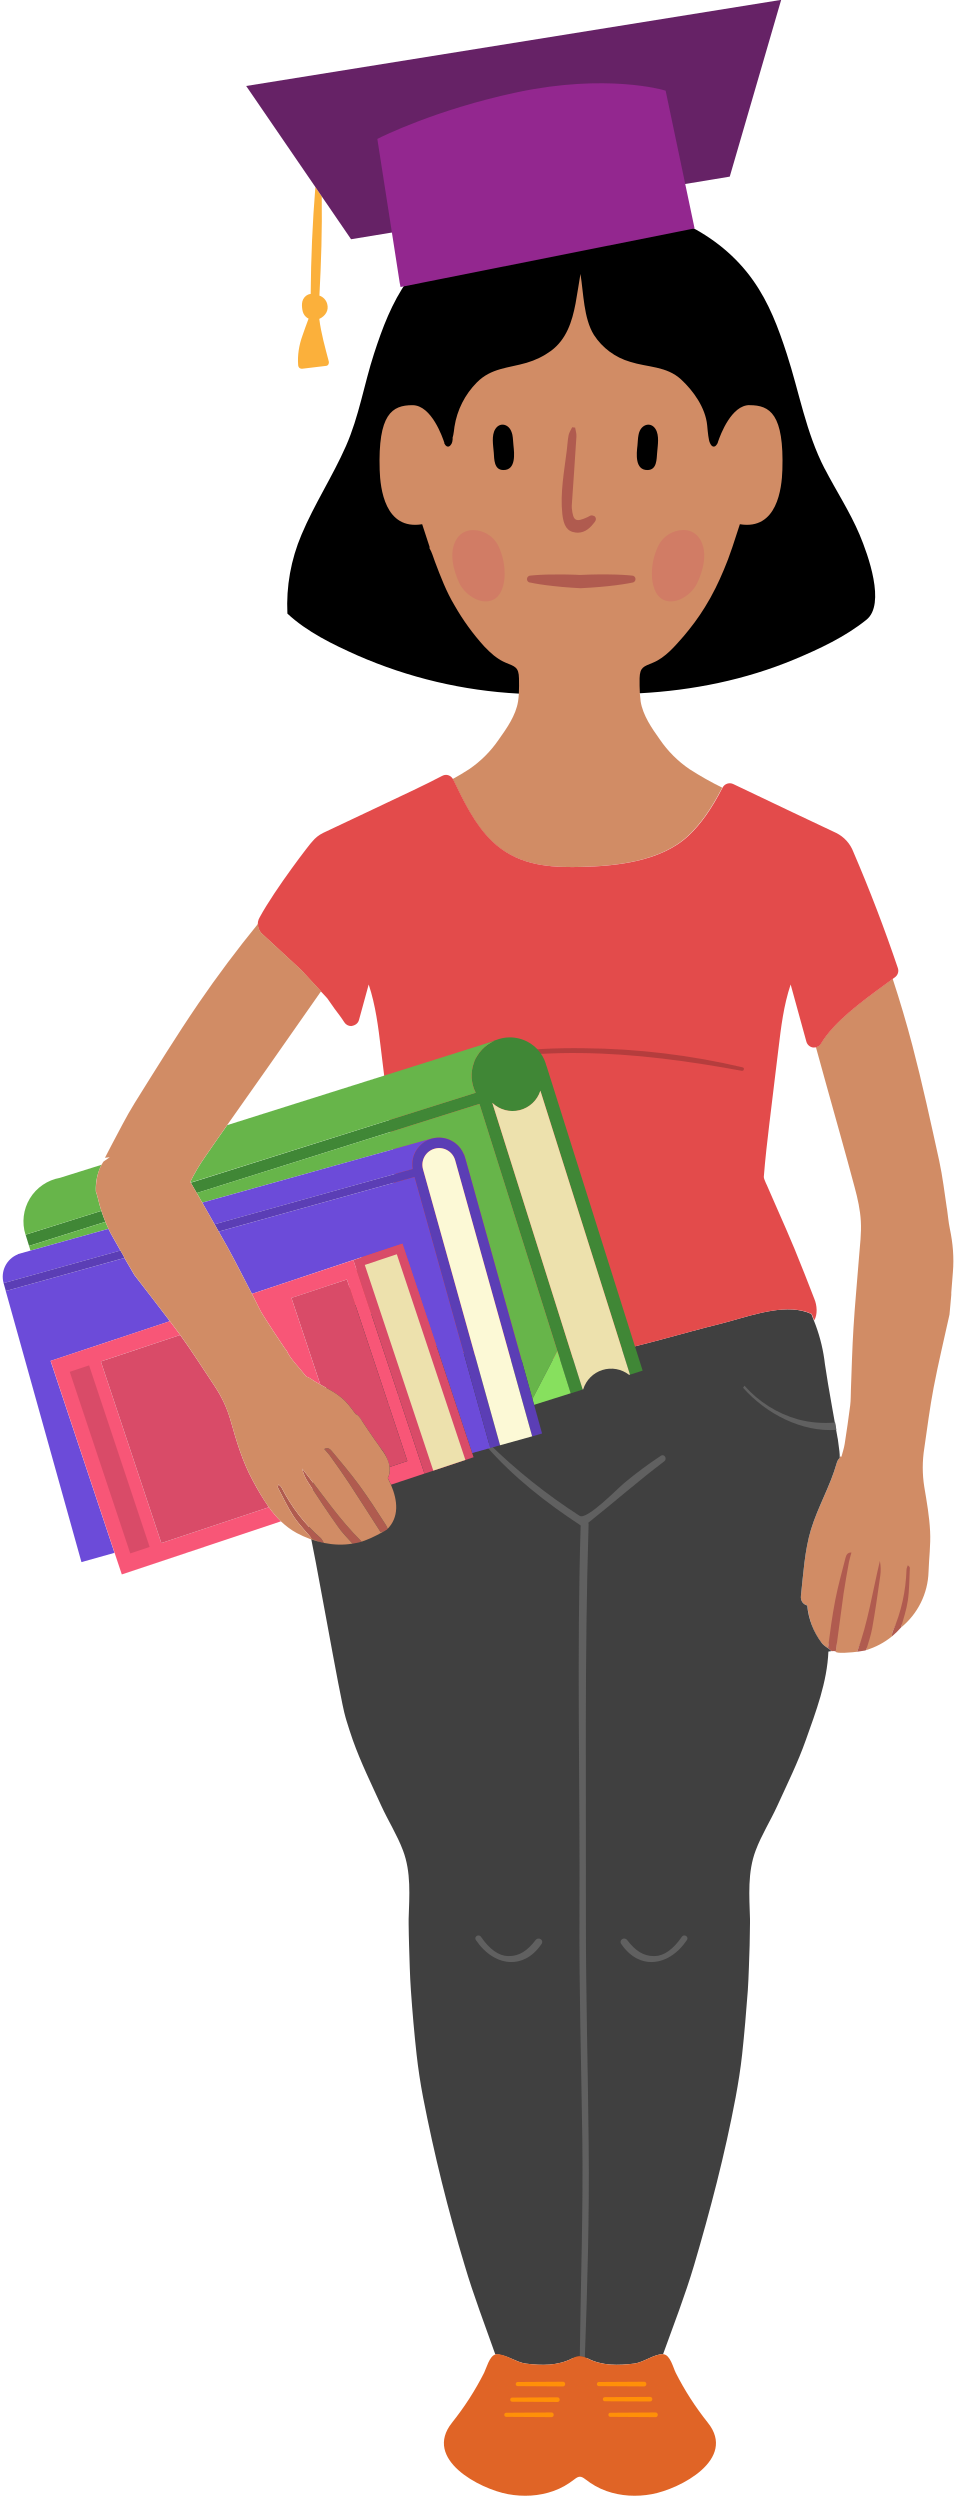
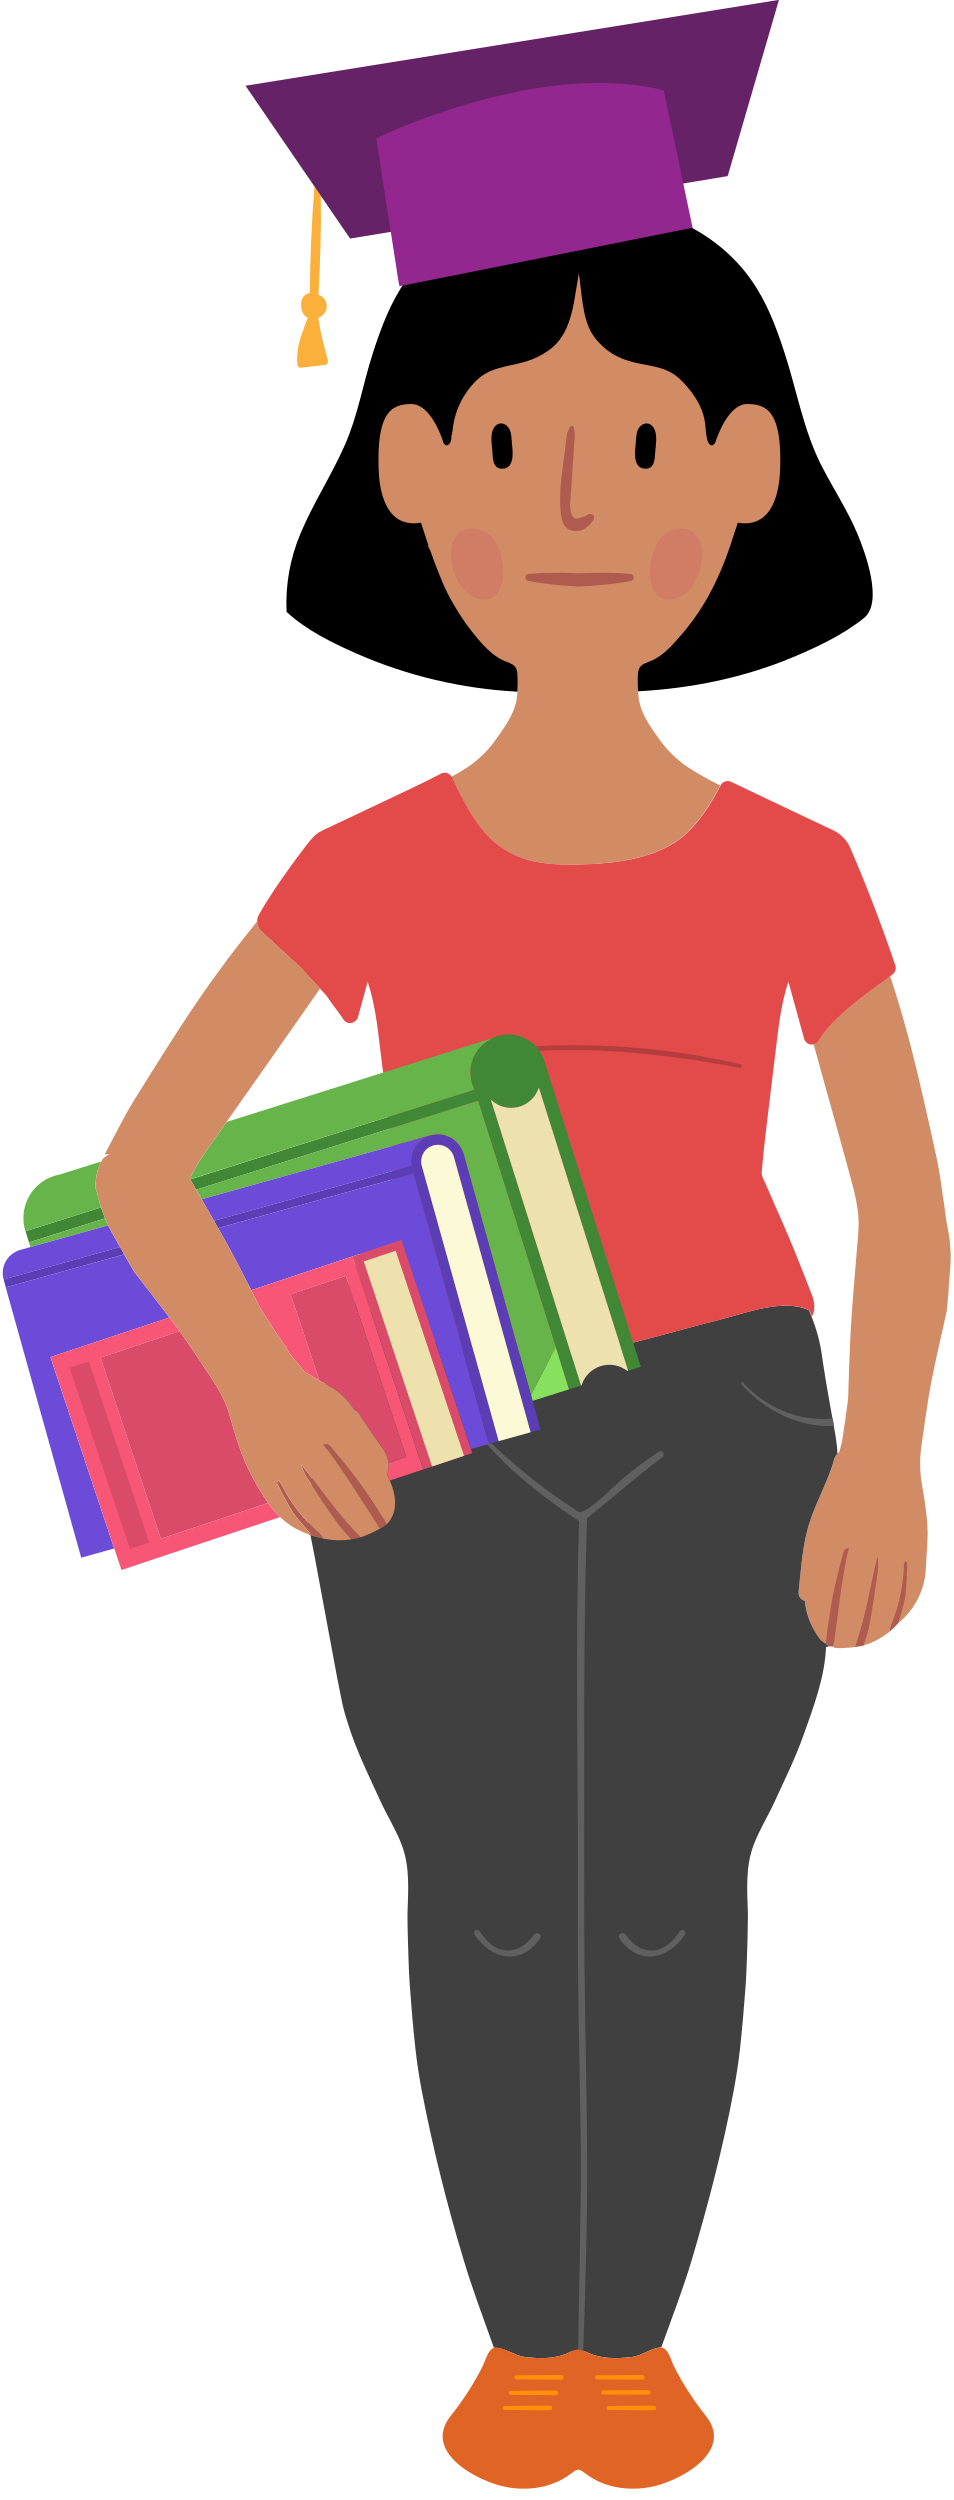
- <svg xmlns="http://www.w3.org/2000/svg" width="135" height="353" viewBox="0 0 135 353">
+ <svg xmlns="http://www.w3.org/2000/svg" width="135" height="354" viewBox="0 0 135 354">
  <g fill="none" fill-rule="evenodd">
    <path d="M133.7 170.64c-.34-2.25-.6-4.5-1.08-6.72-1.2-5.46-2.38-10.92-3.8-16.33-.83-3.16-1.76-6.29-2.78-9.4-.39.3-.77.58-1.18.87-3.2 2.34-7.18 5.25-8.97 8.3-.16.25-.4.44-.68.51l1.44 5.21c1.35 4.87 2.74 9.73 4.04 14.62.42 1.55.77 3.15.86 4.73.1 1.7-.13 3.42-.26 5.12-.25 3.32-.58 6.64-.78 9.96-.18 2.89-.25 5.78-.36 8.67-.03.75-.01 1.5-.1 2.24-.23 1.83-.5 3.65-.78 5.46-.1.62-.3 1.21-.46 1.81l-.18-.05-.06.22c-.19.17-.34.4-.42.7-.9 3.26-2.65 6.17-3.64 9.41-.9 3-1.08 6.27-1.42 9.36-.08.76.34 1.2.89 1.37.25 2.04.91 3.92 2.08 5.33.24.3.56.5.85.7.3-2.34 1.47-2.24 1.1.48 0 .3 2.14.15 3.42-.03l-.4.05c1.53-4.14 1.58-1.27 1.28-.24a10.65 10.65 0 0 0 3.62-1.92c.02-.24.03-.5.12-.7 1.22-2.78 1.51-1.8 1.17-.56a10.55 10.55 0 0 0 3.89-7.87c.06-1.9.32-3.81.22-5.72-.1-2.09-.47-4.18-.82-6.26a17.4 17.4 0 0 1 0-5.47c.42-2.86.78-5.74 1.32-8.57.66-3.46 1.49-6.88 2.24-10.31l.25-2.76v-.32l.23-2.92c.17-2.04 0-4.07-.43-6.1-.2-.94-.27-1.92-.41-2.87z" fill="#D18C65" />
    <path d="M116.45 66.2c-2.67-5.17-3.58-10.78-5.36-16.24-1.2-3.69-2.5-7.18-4.74-10.35-4.85-6.9-13.12-10.46-21.37-11.08.57-.52 1.22-1 1.97-1.41 2.12-1.18 7.13-2.26 8.88-.15.18.2.58-.02.47-.28-1.35-3.22-6.8-2.32-9.4-1.48a9.97 9.97 0 0 0-4.29 2.89 6.96 6.96 0 0 1 4-4.59c.3-.13.09-.6-.22-.52-2.43.63-4.37 2.88-5.27 5.46-.54.02-1.07.04-1.6.08-3.8-1.67-9.22-1.09-12.04 1.3-.15.14.04.35.2.27a13.4 13.4 0 0 1 8.8-1.24C69.11 30 61.95 33.36 57.55 39.6c-2.23 3.17-3.54 6.66-4.74 10.35-1.4 4.31-2.12 8.86-3.96 13.03-1.88 4.27-4.46 8.2-6.27 12.5a25.37 25.37 0 0 0-2 11.16c2.79 2.6 6.43 4.36 9.88 5.9a65.34 65.34 0 0 0 22.8 5.4c.02-.36 17.06-.4 17.08-.05 7.47-.4 14.91-1.9 21.82-4.78 3.52-1.47 7.2-3.2 10.18-5.6 2.75-2.2.22-9.2-.96-12-1.39-3.28-3.32-6.21-4.93-9.33z" fill="#000" />
    <path d="M43.87 41.5c-.13.02-.26.05-.38.1-.39.17-.68.54-.79.94-.1.36-.07.86 0 1.23.06.36.21.7.48.95.11.12.25.2.39.27-.32.84-.63 1.73-.88 2.45-.47 1.3-.7 2.74-.59 4.12.03.35.27.54.62.5l3.34-.4c.29-.03.43-.36.37-.6-.53-2.02-1.09-3.98-1.35-6.05h.04c.83-.4 1.34-1.17 1.08-2.1a1.7 1.7 0 0 0-1.1-1.17c.25-4.66.4-9.36.33-14.01l-.9-1.32a206.4 206.4 0 0 0-.66 15.1" fill="#FBB03B" />
    <path d="M73.21 13.5c12.42-2.61 20.35-.3 20.35-.3l2.7 12.86 6.78-1.12L110.3-.02 34.76 12.14l9.77 14.27.9 1.32 4.14 6.05 6.26-1.03-2-12.84s7.83-3.97 19.38-6.4" fill="#626" />
    <path d="M97.38 31.88l.1-.02-1.22-5.8-2.7-12.86s-7.93-2.31-20.35.3c-11.55 2.44-19.38 6.4-19.38 6.4l2 12.85 1.1 7.09.02.1 40.43-8.06z" stroke="#93278F" fill="#93278F" />
    <path d="M105.84 57.2c-2.55 0-4.1 4.12-4.46 5.19v.02l-.08.23h-.02c-.1.19-.25.4-.46.42-.37.04-.57-.51-.57-.51-.2-.34-.31-1.54-.4-2.52-.24-2.45-1.94-4.85-3.7-6.47-2.04-1.87-4.7-1.68-7.17-2.47a9.12 9.12 0 0 1-5.12-3.8c-1.46-2.36-1.46-5.93-1.9-8.61-.24 1.38-.43 2.78-.69 4.16-.49 2.58-1.28 5.07-3.47 6.7a11.13 11.13 0 0 1-3.46 1.69c-2.57.75-4.99.73-7 2.76a11.38 11.38 0 0 0-3.17 6.27c-.03.17-.1 1.05-.28 1.62h.03s0 .25-.06.5l-.02.06a.7.7 0 0 1-.13.29c-.1.16-.23.31-.41.33-.38.04-.58-.51-.58-.51h.03c-.23-.72-1.8-5.34-4.51-5.34-2.88 0-4.88 1.25-4.63 9.16.08 2.58.73 8.52 6 7.65l1.06 3.24-.04.12c.36.59.56 1.35.78 1.92.81 2.14 1.6 4.23 2.78 6.2a32.76 32.76 0 0 0 4.2 5.79c.44.46.88.89 1.35 1.27l.15.11c.17.13.34.26.52.37l.25.16c.24.14.5.27.76.38 1.28.53 1.83.61 1.86 2.2l.01 1.06v.04c0 .72-.03 1.45-.14 2.17-.32 1.97-1.59 3.78-2.73 5.38a15.92 15.92 0 0 1-4.16 4.17c-.76.5-1.55.96-2.35 1.4 0 .03.03.04.04.06 1.43 2.98 3.05 6.37 5.46 8.7 3.36 3.22 7.44 3.67 11.35 3.67.41 0 .82 0 1.24-.02 4.6-.1 11.18-.68 15.14-4.38 1.76-1.65 3.25-3.75 4.84-6.81a46.41 46.41 0 0 1-4.63-2.62 15.89 15.89 0 0 1-4.17-4.17c-1.14-1.6-2.4-3.41-2.72-5.38a18.87 18.87 0 0 1-.15-2.21v-1.07c.04-1.58.6-1.66 1.87-2.19 1.78-.72 3.15-2.38 4.38-3.78l.72-.88a31.22 31.22 0 0 0 2.92-4.32l.12-.21.07-.13c.45-.81.86-1.64 1.24-2.48l.03-.07c.38-.83.73-1.68 1.06-2.53v-.02l.05-.1.64-1.8 1.06-3.24c5.27.87 5.92-5.07 6-7.65.25-7.91-1.75-9.16-4.63-9.16" fill="#D18C65" />
    <path d="M81.27 75.2c1.05.12 1.84-.42 2.46-1.19.26-.32.63-.67.25-1.1-.55-.28-.64-.07-1 .1-1.68.77-2.05.58-2.24-1.26-.02-.24 0-.48.02-.73.21-3.12.44-6.24.63-9.37.03-.42-.11-.85-.18-1.27l-.42-.05c-.17.36-.42.72-.5 1.1-.14.71-.17 1.44-.26 2.16-.37 3-.95 6-.63 9 .18 1.65.68 2.47 1.87 2.6" fill="#B05B4F" />
    <path d="M72.35 61.4c-.04-.18-.1-.37-.18-.55-.44-1-1.61-1.25-2.23-.27-.57.9-.3 2.3-.22 3.32.07.94.02 2.45 1.34 2.47 1.81.03 1.57-2.31 1.44-3.48-.06-.49-.05-1-.15-1.48M91.44 66.37c1.32-.02 1.27-1.53 1.35-2.47.08-1.01.34-2.41-.23-3.32-.62-.98-1.78-.72-2.23.27-.08.18-.14.37-.17.56-.1.48-.1 1-.15 1.48-.14 1.17-.38 3.51 1.43 3.48" fill="#000" />
    <path d="M66.9 74.85c-.93-.02-1.81.33-2.38 1.19-1.21 1.84-.53 4.5.36 6.34.7 1.43 2.56 2.83 4.22 2.49 1.5-.31 2-1.87 2.13-3.2a9.02 9.02 0 0 0-.95-4.76 4 4 0 0 0-3.39-2.06M92.07 81.67c.13 1.33.64 2.89 2.13 3.2 1.67.34 3.53-1.06 4.22-2.49.9-1.83 1.58-4.5.36-6.34a2.65 2.65 0 0 0-2.37-1.2 4 4 0 0 0-3.38 2.07 9.02 9.02 0 0 0-.96 4.76" fill="#D17C65" />
    <path d="M74.87 82.26h.02s.89.2 2.23.37c.67.09 1.45.17 2.29.25l1.29.1.66.04.34.02.16.01H82.1c1.8-.09 3.58-.24 4.92-.42 1.34-.17 2.23-.36 2.23-.36h.01a.5.5 0 0 0-.05-1s-.9-.1-2.24-.14a63.41 63.41 0 0 0-4.93.05h-.27l-.34-.02-.66-.02-1.3-.03c-.84 0-1.62 0-2.3.02-1.34.04-2.24.14-2.24.14a.5.5 0 0 0-.05 1M119.86 220.62c.08-.43.22-.86.36-1.4-.54-.04-.73.35-.83.73-.5 1.99-1.06 3.96-1.45 5.97-.43 2.22-.73 4.47-1.02 6.71v.1c.17.12.35.25.5.41h-.04c.27-.02.57-.02.63.07.37-2.72.72-5.45 1.1-8.18.22-1.47.49-2.94.75-4.4M117.13 233.17h.01zM123.16 229.88c.44-2.44.78-4.9 1.13-7.35.1-.69.09-1.4-.05-2.13-1.03 4.3-1.68 8.7-3.21 12.83a14.82 14.82 0 0 0 1.08-.17l.04-.01a.9.9 0 0 0 .16-.06c.3-1.03.66-2.05.85-3.1M128.47 221.4c0-.1-.07-.23-.29-.38-.06.2-.17.39-.18.59-.1 3.06-.73 5.98-1.95 8.76-.1.2-.1.46-.12.7a11.6 11.6 0 0 0 1.29-1.26c.35-1.25.77-2.49.96-3.77.23-1.52.21-3.09.29-4.63" fill="#B05B4F" />
    <path d="M118.28 203.12c-.06-.43-1.42-7.74-1.8-10.5a23.56 23.56 0 0 0-1.3-5.49l-.62-1.6c-.4-.18-.83-.33-1.3-.44-3.51-.82-8.16.98-11.52 1.82-5.3 1.31-10.5 2.94-15.84 4.05-12.14 2.54-24.85.93-34.98-6.49-.4-.3-.94-.3-1.41-.14-.4.15-.75.41-.94.76l-3.37 14.53c-.08.42-.64 3.76-.74 4.5-.06 1.45-.51 11.45-.88 11.6.74 2.58 4.42 24.18 5.2 26.74l.13.45c.28.93.58 1.85.9 2.77 1.13 3.18 2.63 6.22 4.03 9.3.97 2.12 2.24 4.12 3.06 6.3 1.17 3.08.9 6.4.8 9.68v.64c.02 1.02.02 2.04.06 3.06.07 2.13.11 4.28.26 6.4.21 3.01.47 6.02.8 9.01a80 80 0 0 0 .92 6.08 240.23 240.23 0 0 0 5.88 23.74c1.25 4.25 2.85 8.38 4.32 12.56 1.5-.05 2.95 1.12 4.3 1.29 2.21.28 4.52.33 6.55-.73.4-.21 2.05-.07 2.2 0 2.02 1.06 4.33 1 6.55.73 1.35-.17 2.8-1.34 4.09-1.34 1.5-4.15 3.1-8.28 4.36-12.51 2.3-7.81 4.37-15.7 5.88-23.74.37-2.01.7-4.04.92-6.08.32-2.99.58-6 .8-9 .14-2.13.18-4.28.26-6.41.03-1.02.04-2.04.05-3.06v-.64c-.1-3.27-.36-6.6.8-9.67.82-2.19 2.09-4.19 3.06-6.32 1.4-3.07 2.9-6.1 4.03-9.3 1.43-4.03 3-8.15 3.18-12.47l.41-.06c-.11-.16-.29-.29-.47-.41-.3-.2-.6-.4-.85-.7a10.33 10.33 0 0 1-2.08-5.33c-.55-.16-.97-.61-.89-1.37.34-3.1.52-6.36 1.42-9.36.99-3.24 2.73-6.15 3.64-9.41.08-.3.23-.53.42-.7.02-.6-.08-1.26-.18-1.98l-.1-.76z" fill="#404040" />
    <path d="M82.58 332.84c.36-9.79.65-20.22.54-30.07-.1-10.54-.4-21.08-.39-31.62.04-18.66-.2-37.3.38-55.94a.55.55 0 0 0-.04-.2c3.6-2.86 7.04-5.89 10.71-8.66.47-.34.05-1.12-.46-.8a58.55 58.55 0 0 0-5.18 3.85c-.86.7-5.28 5.28-6.29 4.64a80.77 80.77 0 0 1-12.87-10.27c-.24-.23-.58.12-.36.37 3.82 4.4 8.51 8.06 13.37 11.25-.56 18.25-.08 36.52-.17 54.77-.06 10.54.25 21.08.4 31.62.14 10.32-.23 20.6-.35 30.91.23 0 .46.06.7.15M117.93 200.86c-1.7.14-3.41.04-5.24-.44a15.76 15.76 0 0 1-7.57-4.76l-.2.29c3.3 3.72 8.28 6.28 13.18 5.95a73.7 73.7 0 0 0-.12-.72l-.05-.32M57.71 195.95l-.2-.29a15.76 15.76 0 0 1-7.57 4.76c-1.73.45-3.35.56-4.96.46l-.19 1.03c4.82.23 9.69-2.3 12.92-5.96" fill="#606060" />
    <path d="M67.56 273.29a.44.44 0 0 0-.4.23.4.4 0 0 0 .04.42c1.33 1.97 3.16 3.1 5 3.1h.01c1.15 0 2.83-.45 4.27-2.57.1-.15.11-.33.03-.48a.53.53 0 0 0-.87-.07c-1.2 1.58-2.35 2.28-3.78 2.28h-.14c-1.31-.04-2.6-.96-3.81-2.73a.42.42 0 0 0-.35-.18M91.98 277.04c1.85 0 3.68-1.13 5.01-3.1a.4.4 0 0 0 .03-.42.44.44 0 0 0-.4-.23.42.42 0 0 0-.34.18c-1.22 1.77-2.5 2.69-3.81 2.73h-.15c-1.42 0-2.58-.7-3.77-2.27a.52.52 0 0 0-.87.06.47.47 0 0 0 .03.49c1.44 2.11 3.12 2.56 4.27 2.56" fill="#606060" />
    <path d="M89.53 333.74c-2.21.28-4.52.33-6.55-.73l-.4-.17c-.25-.1-.48-.15-.7-.15-.35 0-.68.1-1.1.32-2.02 1.06-4.33 1-6.54.73-1.36-.17-2.8-1.34-4.1-1.34-.07 0-.13.03-.2.05-.84.25-1.26 1.94-1.58 2.58a40.46 40.46 0 0 1-4.53 7.04c.49-.6 1.3-1.63-.01.02-4.11 5.15 3.89 9.35 7.93 10.09 2.14.39 4.35.28 6.4-.45 1.12-.4 2.04-.94 2.97-1.66.6-.47.91-.48 1.53 0 .93.72 1.85 1.26 2.97 1.66 2.06.73 4.26.84 6.4.45 4.04-.74 12.05-4.94 7.93-10.09-1.32-1.65-.5-.62-.01-.02a40.46 40.46 0 0 1-4.53-7.04c-.34-.67-.78-2.55-1.74-2.61l-.04-.02c-1.3 0-2.74 1.17-4.1 1.34" fill="#E06426" />
    <path d="M73.1 336.92l6.39.04c.42 0 .42-.66 0-.66l-6.39.04c-.37 0-.37.58 0 .58M78.7 338.5l-6.38.04c-.37 0-.37.58 0 .58l6.39.04c.42 0 .42-.66 0-.66M77.87 340.64l-6.39.04c-.37 0-.37.57 0 .58l6.39.04c.42 0 .42-.66 0-.66M92.56 340.64l-6.38.04c-.37 0-.37.57 0 .58l6.38.04c.43 0 .43-.66 0-.66M85.4 339.06l6.39.03c.42 0 .42-.65 0-.65l-6.39.04c-.37 0-.37.57 0 .58M90.95 336.3l-6.39.04c-.37 0-.37.58 0 .58l6.39.04c.42 0 .42-.66 0-.66" fill="#FF9008" />
    <path d="M120.5 120.3a4.94 4.94 0 0 0-2.43-2.69l-6.2-2.93a1105.2 1105.2 0 0 1-8.33-3.97 1.14 1.14 0 0 0-1.51.5c-1.59 3.07-3.08 5.17-4.84 6.82-3.96 3.7-10.54 4.28-15.14 4.38l-1.24.02c-3.91 0-8-.45-11.35-3.68-2.41-2.32-4.03-5.7-5.47-8.7-.1-.17-.19-.28-.3-.37a1.14 1.14 0 0 0-.72-.27c-.18 0-.37.05-.53.14-1.33.7-2.72 1.38-4.02 2-2.2 1.05-4.4 2.1-6.6 3.13l-6.2 2.93a4.54 4.54 0 0 0-1.54 1.23c-.13.05-5.2 6.62-7.41 10.68a1.88 1.88 0 0 0 .43 2.44l.61.56 4.8 4.44 3.7 4 1.05 1.5c.24.31.48.62.7.93.23.32.46.64.66.96.21.33.57.53.96.53.6-.08.97-.4 1.1-.83l1.38-5.04c.98 2.94 1.36 6.05 1.72 9.06l.48 3.93.75 6.2.04.32c.29 2.5.6 5.1.8 7.64.02.18-.18.62-.3.9l-.12.26-1.5 3.44c-.81 1.82-1.65 3.7-2.42 5.59-1.2 2.9-2.34 5.84-3.44 8.69-.14.36-.09.76.14 1.08.04.05.4-1.03.4-1.03.2-.35.55-.61.94-.75a1.53 1.53 0 0 1 1.42.13 39.87 39.87 0 0 0 20.25 7.42s2.33.15 2.85.17h1.31c3.52 0 7.07-.37 10.57-1.1 5.34-1.11 10.54-2.74 15.84-4.05 3.35-.84 8-2.64 11.52-1.82.47.1.9.26 1.3.44l.35.92c.5-.81.42-2.13.02-3.06-.84-2.18-1.8-4.63-2.79-7.04-.78-1.88-1.61-3.77-2.42-5.6-.5-1.14-1.01-2.28-1.5-3.43l-.12-.25c-.13-.3-.32-.73-.3-.9.2-2.56.5-5.14.8-7.65l.04-.31.75-6.21.48-3.93c.36-3.01.73-6.12 1.72-9.06l2.22 8.07c.12.44.5.77.95.83.25 0 .35-.01.45-.04.27-.07.52-.25.67-.51 1.8-3.05 5.78-5.96 8.98-8.3l1.17-.86.3-.22c.4-.3.56-.81.4-1.28a219.79 219.79 0 0 0-6.28-16.4z" fill="#E34B4B" />
    <path d="M59.6 151.87c14.68-4.82 30.2-3.43 45.14-.67.3.05.44-.4.13-.49a101.13 101.13 0 0 0-22.37-2.7c-7.75-.12-15.73.68-23 3.53-.2.08-.12.4.1.33" fill="#B53D3D" />
    <path d="M14.33 164.47l-5.86 1.84 5.86-1.84zM14.31 170.97l-10.7 3.37.49 1.58 10.78-3.4c-.2-.51-.4-1.03-.57-1.55M77.12 150.42c-.02-.08-.03-.17-.06-.25a5.23 5.23 0 0 0-1.17-2 5.32 5.32 0 0 0-5.5-1.44l-2.24.76-13.86 4.38-22.21 7 37.73-11.9a5.36 5.36 0 0 0-2.64 7.32L26.94 167l.19.33.65 1.13 39.91-12.59 11.01 34.9 1.88 5.97 1.7-.54-12.77-40.47a4.13 4.13 0 0 0 6.8-1.71l12.64 40.08 1.79-.57-1.08-3.4-12.51-39.68-.03-.02z" fill="#408736" />
    <path fill="#408736" d="M75.41 198.36l4.12-1.3 1.05-.33z" />
    <path d="M15.31 173.5l-.43-.98-10.78 3.4.2.66 11.01-3.07zM60.97 160.77l.03-.01c1.89-.5 3.81.5 4.51 2.28l.04-.01 9.63 34.5 3.52-6.76-11-34.9-39.92 12.58.78 1.36 32.4-9.04zM13.8 169.12c-.07-.3-.17-.6-.27-.9a7.63 7.63 0 0 1 .8-3.75l-5.86 1.84a6.25 6.25 0 0 0-4.87 8.03l10.71-3.37c-.19-.6-.37-1.22-.51-1.85M67.17 154.3a5.36 5.36 0 0 1 2.64-7.33l-37.73 11.9c-1.04 1.48-2.09 2.96-3.11 4.46a25.81 25.81 0 0 0-2.1 3.55l.07.1 40.23-12.68z" fill="#67B54A" />
    <path fill="#87E05E" d="M78.7 190.77l-3.52 6.76.23.83 5.17-1.63z" />
    <path d="M76.3 154a4.12 4.12 0 0 1-6.79 1.72l12.76 40.47h.02l.06-.02a4.12 4.12 0 0 1 6.48-2.04l.07-.02.05-.02L76.3 154z" fill="#EDE1AD" />
    <path d="M23.98 186.55c-1.65-2.18-3.33-4.34-5-6.5l-1.4-2.4v-.03L.81 182.29l-.31-1.11 11 39.39 4.67-1.31-9.03-27.1 16.83-5.6zM75.14 202.8l1.4-.39-1.4.4zM69.22 204.46l-10.69-38.27-27.65 7.71 1.19 2.1c1.21 2.2 2.35 4.45 3.5 6.69l16.7-5.57 4.55-1.51 9.85 29.56 2.38-.66.62-.18.94-.26-1.4.39z" fill="#6C4BD9" />
    <path d="M17 176.58l-1-1.76c-.25-.43-.48-.87-.69-1.31l-11 3.07-1.78.5v.03a3.4 3.4 0 0 0-2.02 4.07l16.5-4.6zM58.26 165.06a3.8 3.8 0 0 1 2.7-4.3l-32.4 9.05 1.74 3.06 27.96-7.8zM75.18 197.53l-9.63-34.5h-.04c.05.13.11.25.15.38l.03.15 10.86 38.85-1.14-4.05-.23-.83z" fill="#6C4BD9" />
    <path d="M17.57 177.62l-.11-.25-.45-.8-16.5 4.6.31 1.12 16.75-4.67zM65.7 163.55h-.02c0-.04 0-.1-.02-.14-.04-.13-.1-.25-.15-.37a3.79 3.79 0 0 0-4.5-2.28h-.04a3.8 3.8 0 0 0-2.7 4.3l-27.97 7.8.58 1.04 27.65-7.71 10.69 38.27 1.39-.39-10.88-38.98a2.35 2.35 0 1 1 4.53-1.26l10.88 38.98 1.4-.4-10.84-38.86z" fill="#5B3EB5" />
    <path d="M64.27 163.83a2.35 2.35 0 0 0-4.54 1.27l10.88 38.97 4.53-1.26-10.87-38.98z" fill="#FCF9D6" />
    <path d="M37.96 212.82l-15.18 5.06-8.54-25.64 11.2-3.74-.05-.07c-.46-.64-.94-1.25-1.41-1.88l-16.83 5.6 9.03 27.11 1.02 3.05 22.47-7.5c-.63-.6-1.2-1.27-1.7-1.99zM49.89 177.92l6.93-2.31-4.54 1.51-16.71 5.57.51 1c.35.67.65 1.36 1.05 1.99.98 1.56 2 3.1 3.02 4.61.1.15.21.28.32.4.46 1.1 1.67 2.3 2.36 3.18l.41.5c.17.05.35.12.52.24.49.34.98.62 1.47.9l-4.08-12.24 7.83-2.61 8.54 25.64-2.51.84c.03.3.03.62-.03.95-.05.22-.12.42-.23.6.16.32.32.63.45.95l4.73-1.57-10.04-30.15z" fill="#F85677" />
    <path fill="#D94B68" d="M56.82 175.61l-6.93 2.31 10.04 30.15h.01l6.93-2.31-.2-.59z" />
    <path fill="#EDE1AD" d="M56.03 177.1l-4.52 1.51 9.67 29.04 4.53-1.51z" />
    <path fill="#D94B68" d="M12.58 192.79l-2.73.91 8.54 25.64 2.74-.91zM22.78 217.88l15.18-5.06a36.54 36.54 0 0 1-2.27-3.77c-1.45-2.66-2.31-5.57-3.13-8.48-.5-1.8-1.3-3.42-2.32-4.95-1.59-2.38-3.12-4.8-4.8-7.12l-11.2 3.74 8.54 25.64zM48.98 180.66l-7.83 2.6 4.08 12.24c1.42.8 2.8 1.44 3.97 2.84.35.42.68.87 1 1.31.21.09.4.22.53.41.95 1.43 1.9 2.87 2.91 4.25l.07.11a5.76 5.76 0 0 1 1.3 2.72l2.51-.84-8.54-25.64z" />
    <path d="M54.48 215.32c-1.22-1.9-2.45-3.81-3.78-5.63-1.2-1.66-2.55-3.21-3.84-4.8-.26-.3-.6-.57-1.07-.3.36.43.67.75.92 1.12.86 1.21 1.73 2.42 2.55 3.67 1.52 2.31 3 4.65 4.5 6.98.16-.08.28-.1.4-.1.15-.1.3-.18.46-.27.05-.04.07-.1.12-.14a2.84 2.84 0 0 0-.26-.53M42.66 207.36c.18.73.47 1.38.85 1.95 1.37 2.08 2.72 4.15 4.15 6.18.63.89 1.4 1.66 2.11 2.48l.84-.16c.16-.04.3-.1.46-.15-3.18-3.1-5.64-6.82-8.41-10.3M39.76 210.06c-.09-.18-.27-.3-.41-.45-.14.22-.15.36-.1.46.73 1.37 1.38 2.8 2.23 4.08.77 1.15 1.76 2.14 2.65 3.2l1.5.49h.04l.04.01.03.01c-.16-.24-.28-.52-.49-.7-2.28-2-4.1-4.38-5.49-7.1" fill="#B05B4F" />
    <path d="M54.75 208.7a2 2 0 0 0 .23-.61c.06-.33.06-.64.03-.95-.11-1-.68-1.9-1.3-2.72l-.07-.11c-1.01-1.39-1.96-2.82-2.91-4.25a1.1 1.1 0 0 0-.52-.4c-.33-.45-.66-.9-1.01-1.32-1.16-1.4-2.55-2.05-3.97-2.84-.5-.27-.98-.55-1.47-.9a1.54 1.54 0 0 0-.52-.22l-.4-.5c-.7-.9-1.91-2.09-2.37-3.18-.1-.13-.23-.26-.32-.4a169.47 169.47 0 0 1-3.02-4.62c-.4-.63-.7-1.32-1.05-1.99l-.51-1c-1.16-2.24-2.29-4.48-3.5-6.69l-1.19-2.1-.58-1.03-1.74-3.06-.78-1.36-.65-1.13-.2-.34-.06-.1a25.75 25.75 0 0 1 2.1-3.55c1.02-1.5 2.07-2.98 3.1-4.46l5.6-7.95 7.55-10.79.12-.16-2.78-3.01-5.42-5a1.83 1.83 0 0 1-.68-1.55 168.68 168.68 0 0 0-8.42 11.25c-3.15 4.62-6.08 9.37-9.04 14.11-1.2 1.93-2.2 3.97-3.28 5.97-.31.57-.6 1.16-.9 1.74l.68-.08-.87.6s-.13.16-.3.47c-.33.6-.82 1.82-.8 3.74.1.3.2.6.27.91a22.71 22.71 0 0 0 1.08 3.4l.43.99c.21.44.44.88.7 1.31l1 1.76.45.79.11.25.02.04 1.4 2.38c1.66 2.17 3.34 4.33 5 6.51l1.4 1.87.06.08c1.67 2.31 3.2 4.74 4.79 7.12a17.37 17.37 0 0 1 2.32 4.95c.82 2.91 1.68 5.81 3.13 8.48.71 1.3 1.43 2.6 2.27 3.77.52.72 1.08 1.39 1.71 2 .66.62 1.39 1.19 2.24 1.65a14.29 14.29 0 0 0 3.73 1.37l-1.51-.5c-.9-1.05-1.88-2.04-2.65-3.2-.85-1.27-1.5-2.7-2.23-4.07-.05-.1-.04-.24.1-.46.14.14.32.27.41.45 1.4 2.72 3.21 5.1 5.5 7.1.2.18.32.46.47.7 1.34.27 2.7.33 4.04.1-.71-.8-1.49-1.58-2.1-2.47-1.44-2.03-2.8-4.1-4.16-6.18a6.32 6.32 0 0 1-.85-1.95c2.77 3.48 5.23 7.2 8.4 10.3l-.45.15c1.22-.32 2.35-.89 3.45-1.5.18-.1.38-.2.56-.32-.15.1-.3.18-.47.26a.77.77 0 0 0-.39.11c-1.5-2.33-2.98-4.67-4.5-6.98-.82-1.25-1.69-2.46-2.55-3.67-.25-.37-.56-.69-.92-1.11.48-.28.81-.01 1.07.3 1.3 1.58 2.63 3.13 3.84 4.79 1.33 1.82 2.56 3.72 3.78 5.63.1.17.19.35.26.53-.05.05-.07.1-.12.14 1.79-1.74 1.54-4.1.58-6.35-.14-.32-.29-.64-.45-.95" fill="#D18C65" />
  </g>
</svg>
